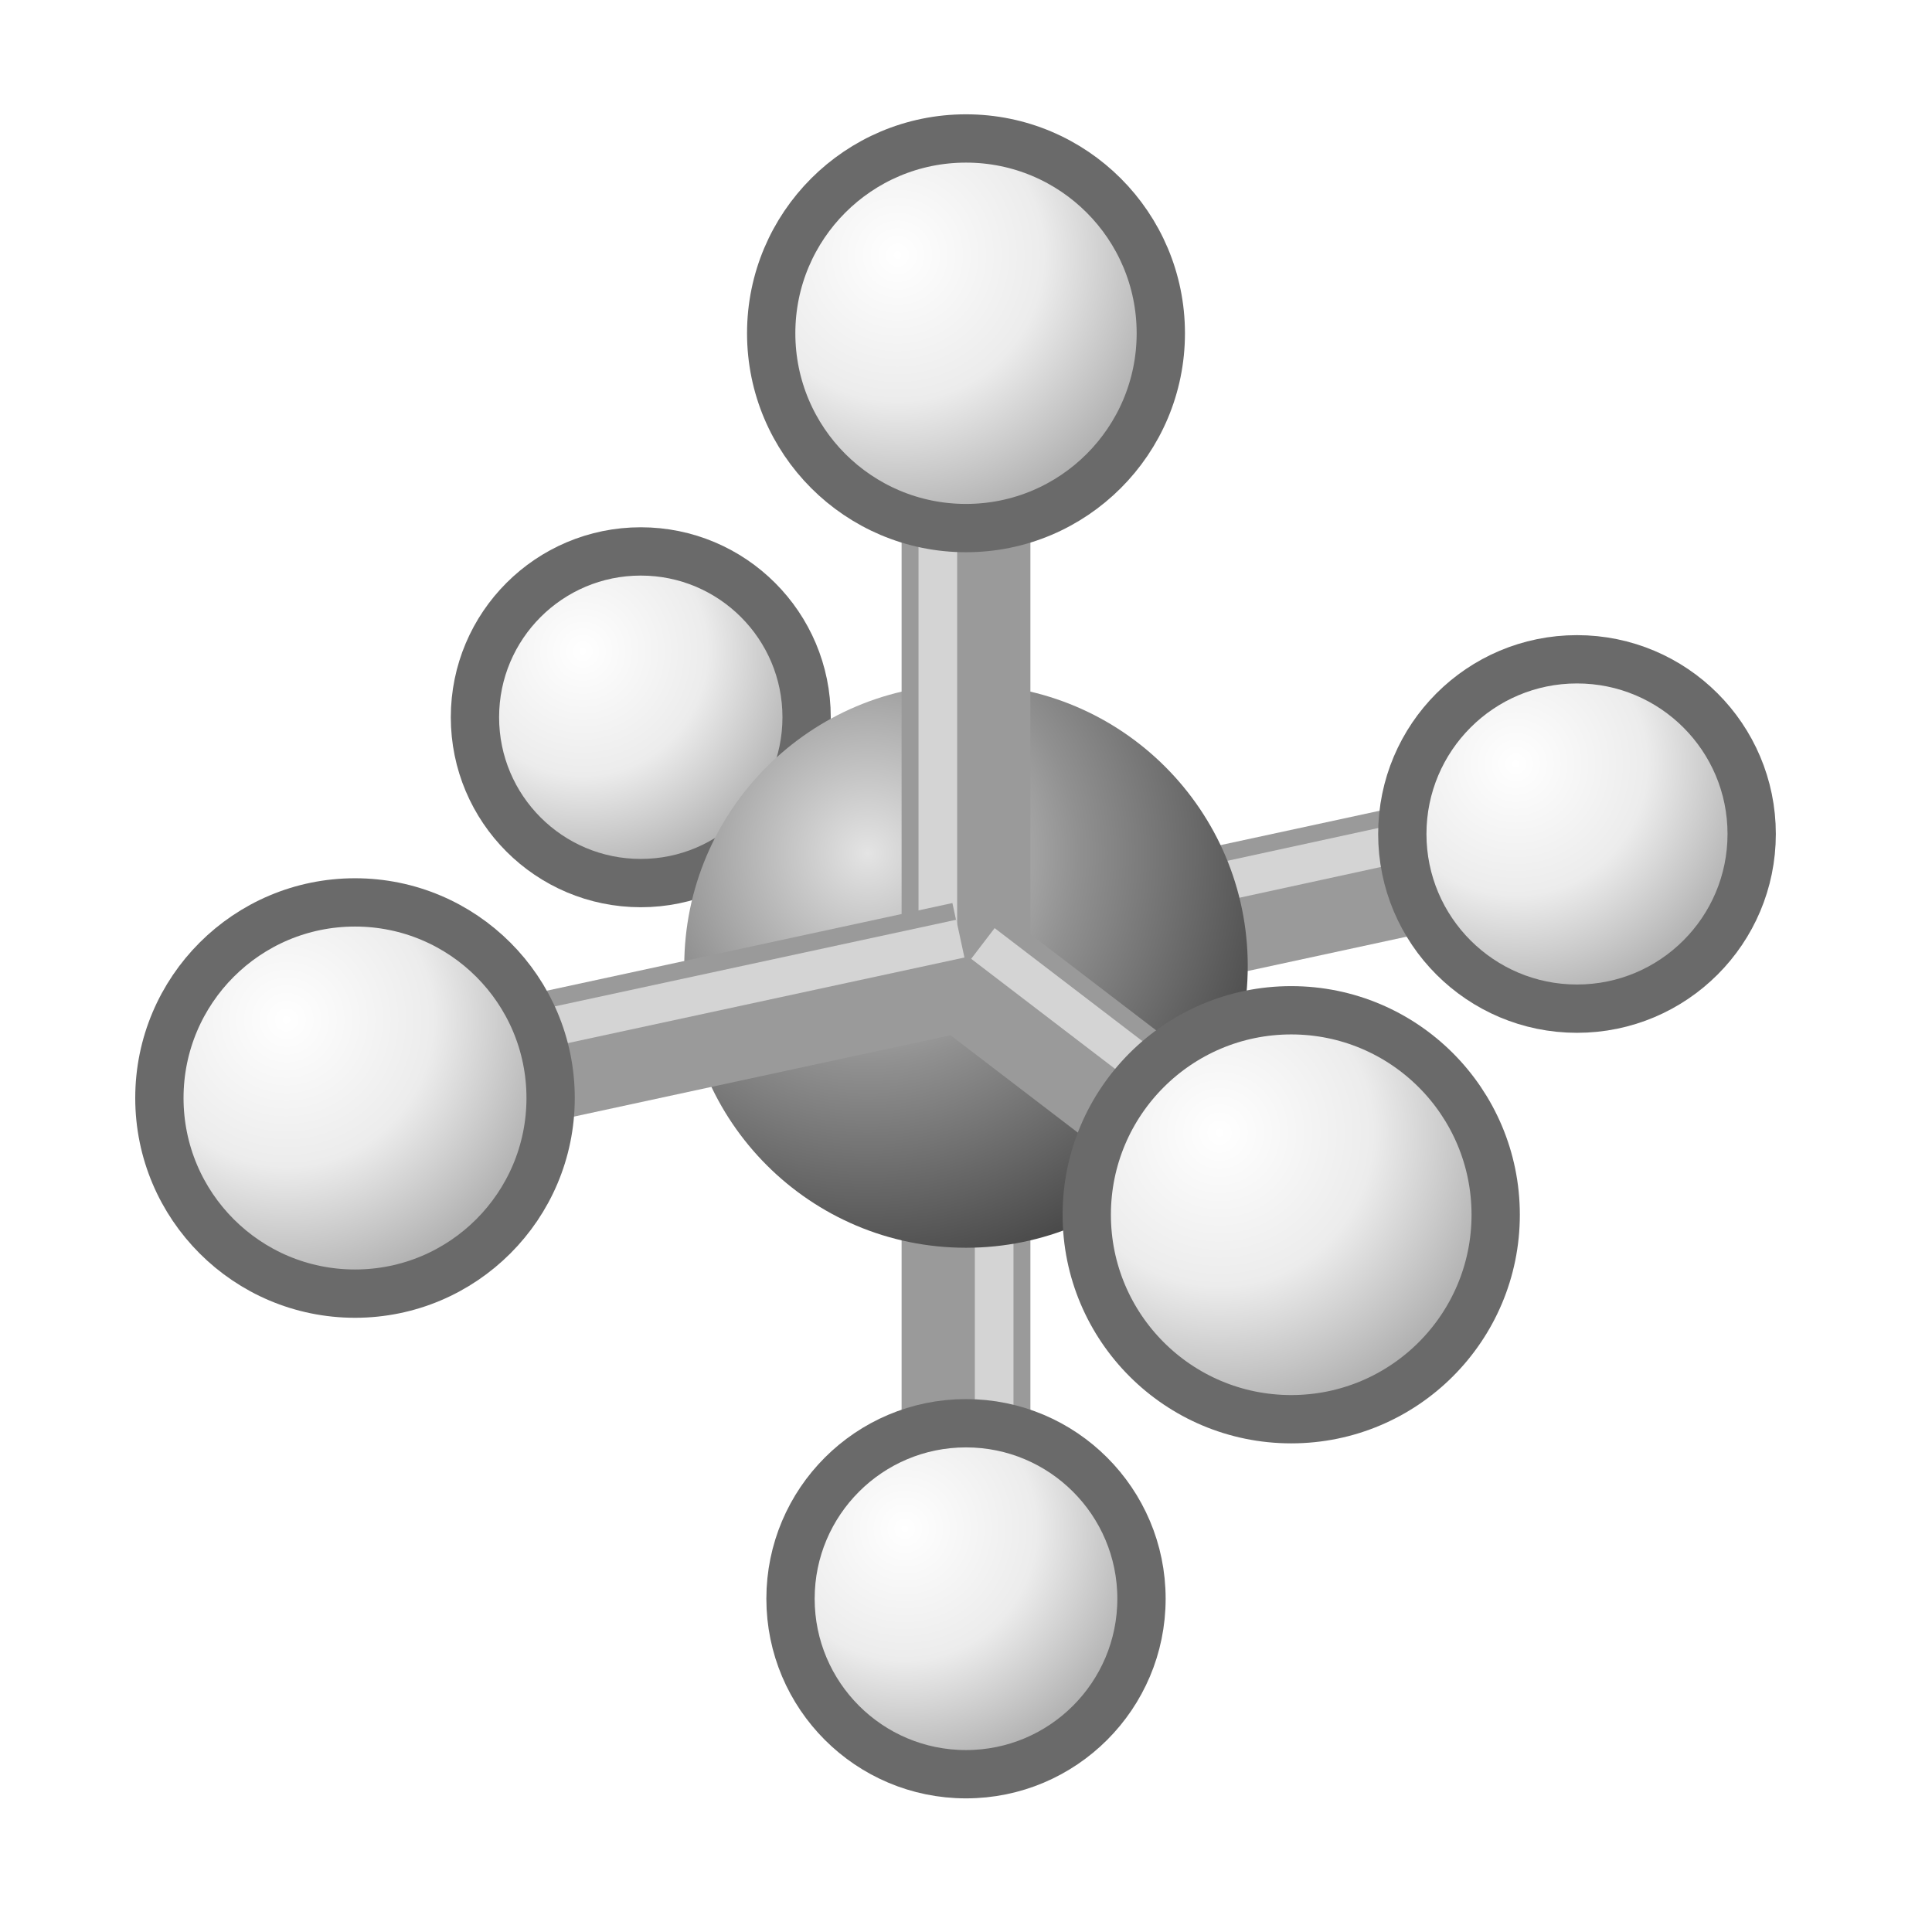
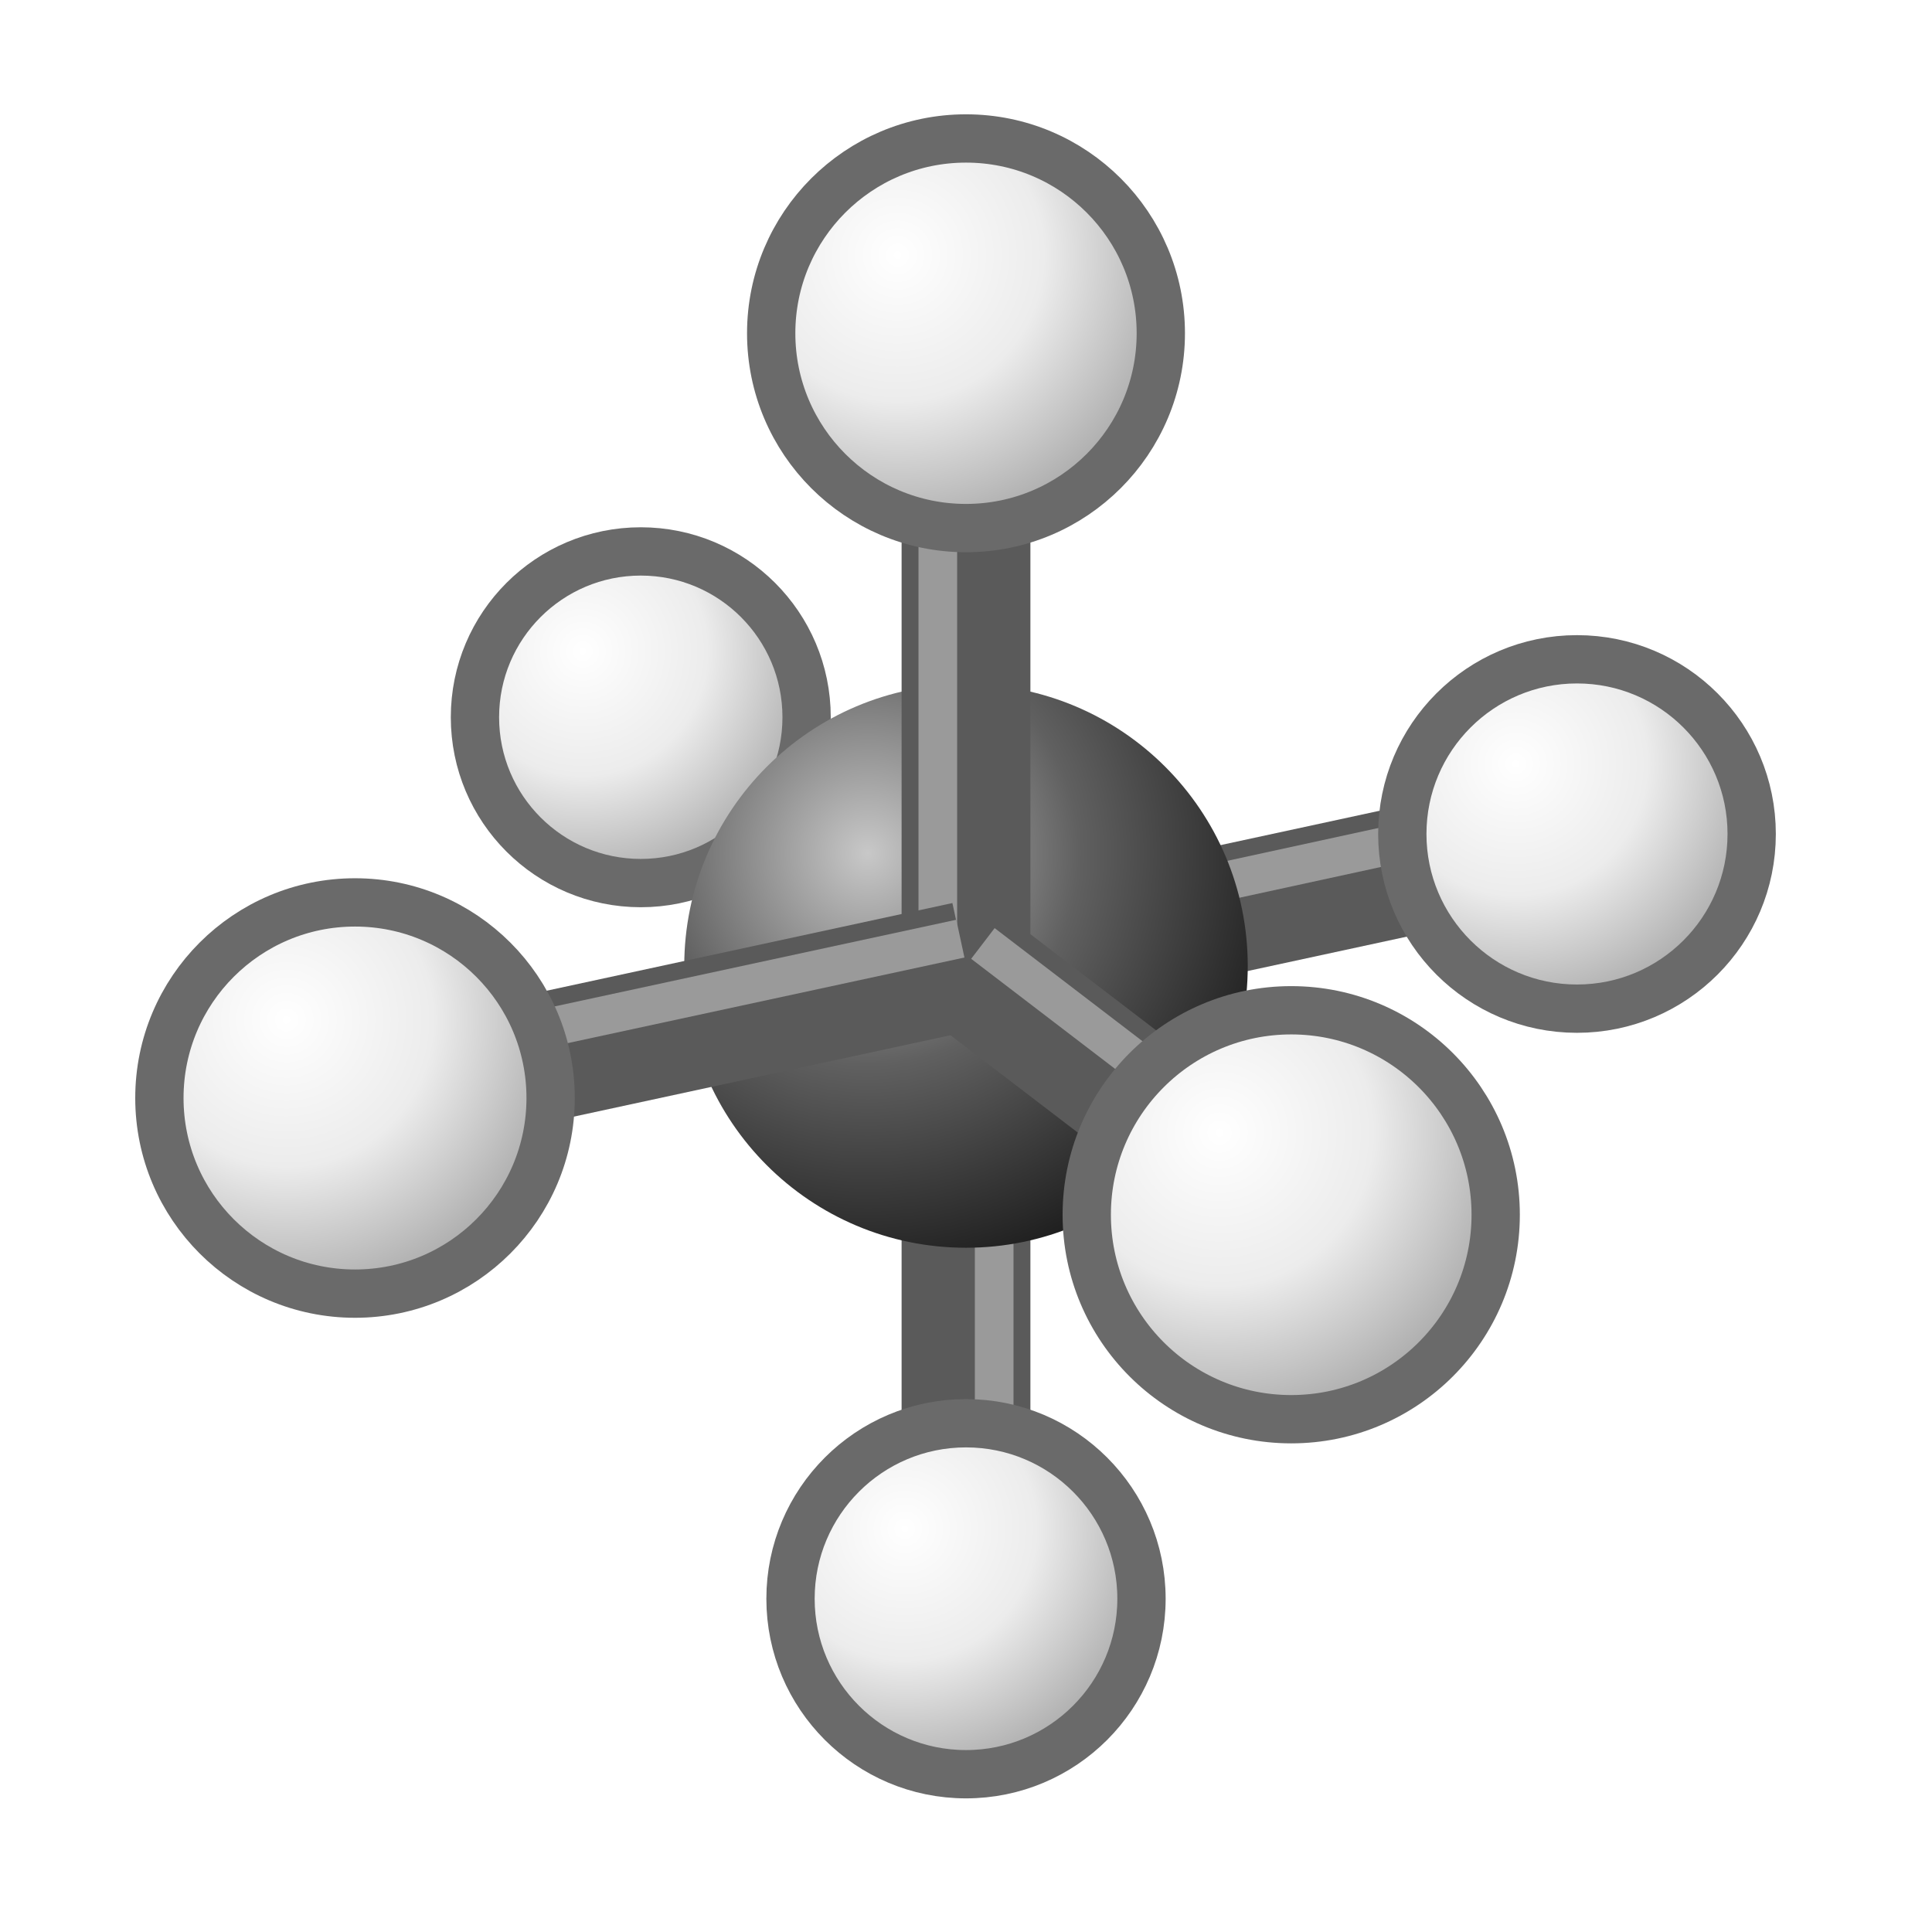
<svg xmlns="http://www.w3.org/2000/svg" width="24" height="24" viewBox="0 0 24 24">
-   <line x1="12" y1="12" x2="7.96" y2="8.91" stroke="#9a9a9a" stroke-width="1.6" />
-   <line x1="12.21" y1="11.72" x2="8.18" y2="8.63" stroke="#d4d4d4" stroke-width="0.48" />
+   <line x1="12" y1="12" x2="7.96" y2="8.91" stroke="#5a5a5a" stroke-width="1.6" />
+   <line x1="12.21" y1="11.72" x2="8.18" y2="8.63" stroke="#9a9a9a" stroke-width="0.48" />
  <radialGradient id="g55" gradientUnits="userSpaceOnUse" cx="7.24" cy="8.09" r="3.09" fx="7.24" fy="8.09">
    <stop offset="0" stop-color="#ffffff" />
    <stop offset="0.5" stop-color="#ececec" />
    <stop offset="1" stop-color="#a8a8a8" />
  </radialGradient>
  <circle cx="7.96" cy="8.91" r="2.06" fill="url(#g55)" stroke="#6a6a6a" stroke-width="0.6" />
-   <line x1="12" y1="12" x2="19.59" y2="10.36" stroke="#9a9a9a" stroke-width="1.6" />
-   <line x1="11.93" y1="11.66" x2="19.52" y2="10.01" stroke="#d4d4d4" stroke-width="0.48" />
+   <line x1="12" y1="12" x2="19.59" y2="10.36" stroke="#5a5a5a" stroke-width="1.6" />
+   <line x1="11.93" y1="11.66" x2="19.52" y2="10.01" stroke="#9a9a9a" stroke-width="0.48" />
  <radialGradient id="g50" gradientUnits="userSpaceOnUse" cx="18.83" cy="9.49" r="3.26" fx="18.83" fy="9.49">
    <stop offset="0" stop-color="#ffffff" />
    <stop offset="0.5" stop-color="#ececec" />
    <stop offset="1" stop-color="#a8a8a8" />
  </radialGradient>
  <circle cx="19.59" cy="10.36" r="2.17" fill="url(#g50)" stroke="#6a6a6a" stroke-width="0.6" />
-   <line x1="12" y1="12" x2="12" y2="19.86" stroke="#9a9a9a" stroke-width="1.6" />
-   <line x1="12.35" y1="12" x2="12.35" y2="19.86" stroke="#d4d4d4" stroke-width="0.48" />
+   <line x1="12" y1="12" x2="12" y2="19.86" stroke="#5a5a5a" stroke-width="1.6" />
+   <line x1="12.35" y1="12" x2="12.35" y2="19.86" stroke="#9a9a9a" stroke-width="0.48" />
  <radialGradient id="g53" gradientUnits="userSpaceOnUse" cx="11.24" cy="18.99" r="3.27" fx="11.24" fy="18.99">
    <stop offset="0" stop-color="#ffffff" />
    <stop offset="0.5" stop-color="#ececec" />
    <stop offset="1" stop-color="#a8a8a8" />
  </radialGradient>
  <circle cx="12" cy="19.86" r="2.18" fill="url(#g53)" stroke="#6a6a6a" stroke-width="0.6" />
  <radialGradient id="g56" gradientUnits="userSpaceOnUse" cx="10.78" cy="10.6" r="5.25" fx="10.78" fy="10.6">
-     <stop offset="0" stop-color="#e4e4e4" />
-     <stop offset="0.5" stop-color="#909090" />
-     <stop offset="1" stop-color="#4a4a4a" />
+     <stop offset="0" stop-color="#c8c8c8" />
+     <stop offset="0.5" stop-color="#606060" />
+     <stop offset="1" stop-color="#202020" />
  </radialGradient>
  <circle cx="12" cy="12" r="3.5" fill="url(#g56)" />
-   <line x1="12" y1="12" x2="12" y2="4.14" stroke="#9a9a9a" stroke-width="1.6" />
-   <line x1="11.65" y1="12" x2="11.65" y2="4.14" stroke="#d4d4d4" stroke-width="0.48" />
+   <line x1="12" y1="12" x2="12" y2="4.14" stroke="#5a5a5a" stroke-width="1.6" />
+   <line x1="11.65" y1="12" x2="11.65" y2="4.14" stroke="#9a9a9a" stroke-width="0.48" />
  <radialGradient id="g52" gradientUnits="userSpaceOnUse" cx="11.15" cy="3.17" r="3.63" fx="11.15" fy="3.17">
    <stop offset="0" stop-color="#ffffff" />
    <stop offset="0.5" stop-color="#ececec" />
    <stop offset="1" stop-color="#a8a8a8" />
  </radialGradient>
  <circle cx="12" cy="4.14" r="2.42" fill="url(#g52)" stroke="#6a6a6a" stroke-width="0.6" />
-   <line x1="12" y1="12" x2="4.41" y2="13.64" stroke="#9a9a9a" stroke-width="1.6" />
-   <line x1="11.93" y1="11.66" x2="4.33" y2="13.3" stroke="#d4d4d4" stroke-width="0.48" />
+   <line x1="12" y1="12" x2="4.41" y2="13.64" stroke="#5a5a5a" stroke-width="1.6" />
+   <line x1="11.93" y1="11.66" x2="4.33" y2="13.3" stroke="#9a9a9a" stroke-width="0.48" />
  <radialGradient id="g51" gradientUnits="userSpaceOnUse" cx="3.56" cy="12.67" r="3.64" fx="3.56" fy="12.67">
    <stop offset="0" stop-color="#ffffff" />
    <stop offset="0.5" stop-color="#ececec" />
    <stop offset="1" stop-color="#a8a8a8" />
  </radialGradient>
  <circle cx="4.41" cy="13.64" r="2.43" fill="url(#g51)" stroke="#6a6a6a" stroke-width="0.6" />
-   <line x1="12" y1="12" x2="16.04" y2="15.09" stroke="#9a9a9a" stroke-width="1.6" />
-   <line x1="12.21" y1="11.72" x2="16.25" y2="14.81" stroke="#d4d4d4" stroke-width="0.48" />
+   <line x1="12" y1="12" x2="16.04" y2="15.09" stroke="#5a5a5a" stroke-width="1.6" />
+   <line x1="12.21" y1="11.72" x2="16.25" y2="14.81" stroke="#9a9a9a" stroke-width="0.48" />
  <radialGradient id="g54" gradientUnits="userSpaceOnUse" cx="15.15" cy="14.07" r="3.81" fx="15.15" fy="14.07">
    <stop offset="0" stop-color="#ffffff" />
    <stop offset="0.5" stop-color="#ececec" />
    <stop offset="1" stop-color="#a8a8a8" />
  </radialGradient>
  <circle cx="16.04" cy="15.09" r="2.54" fill="url(#g54)" stroke="#6a6a6a" stroke-width="0.6" />
</svg>
